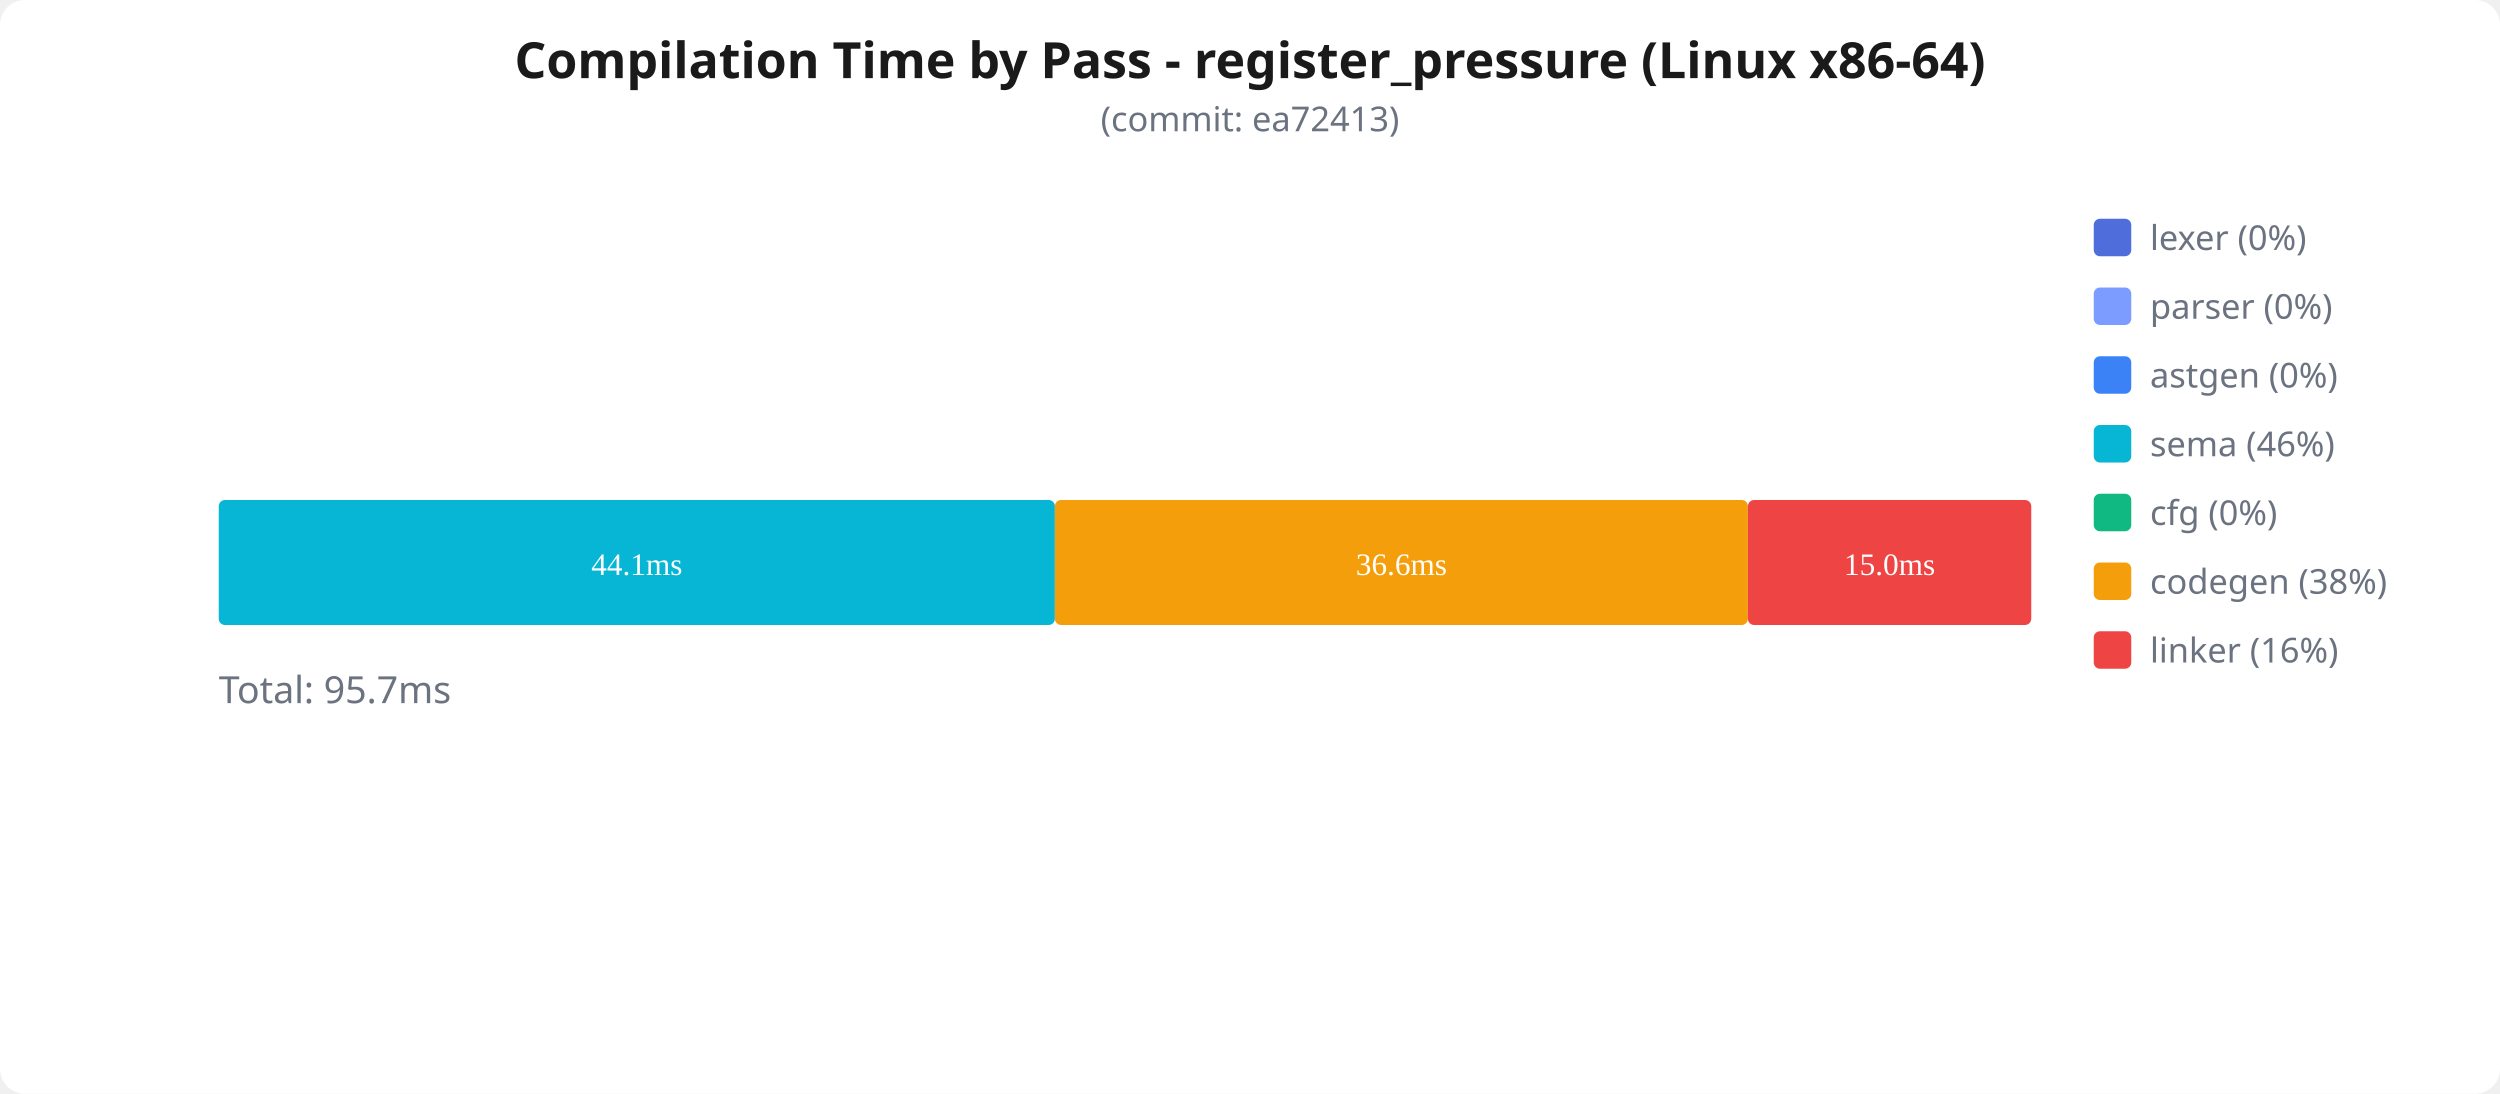
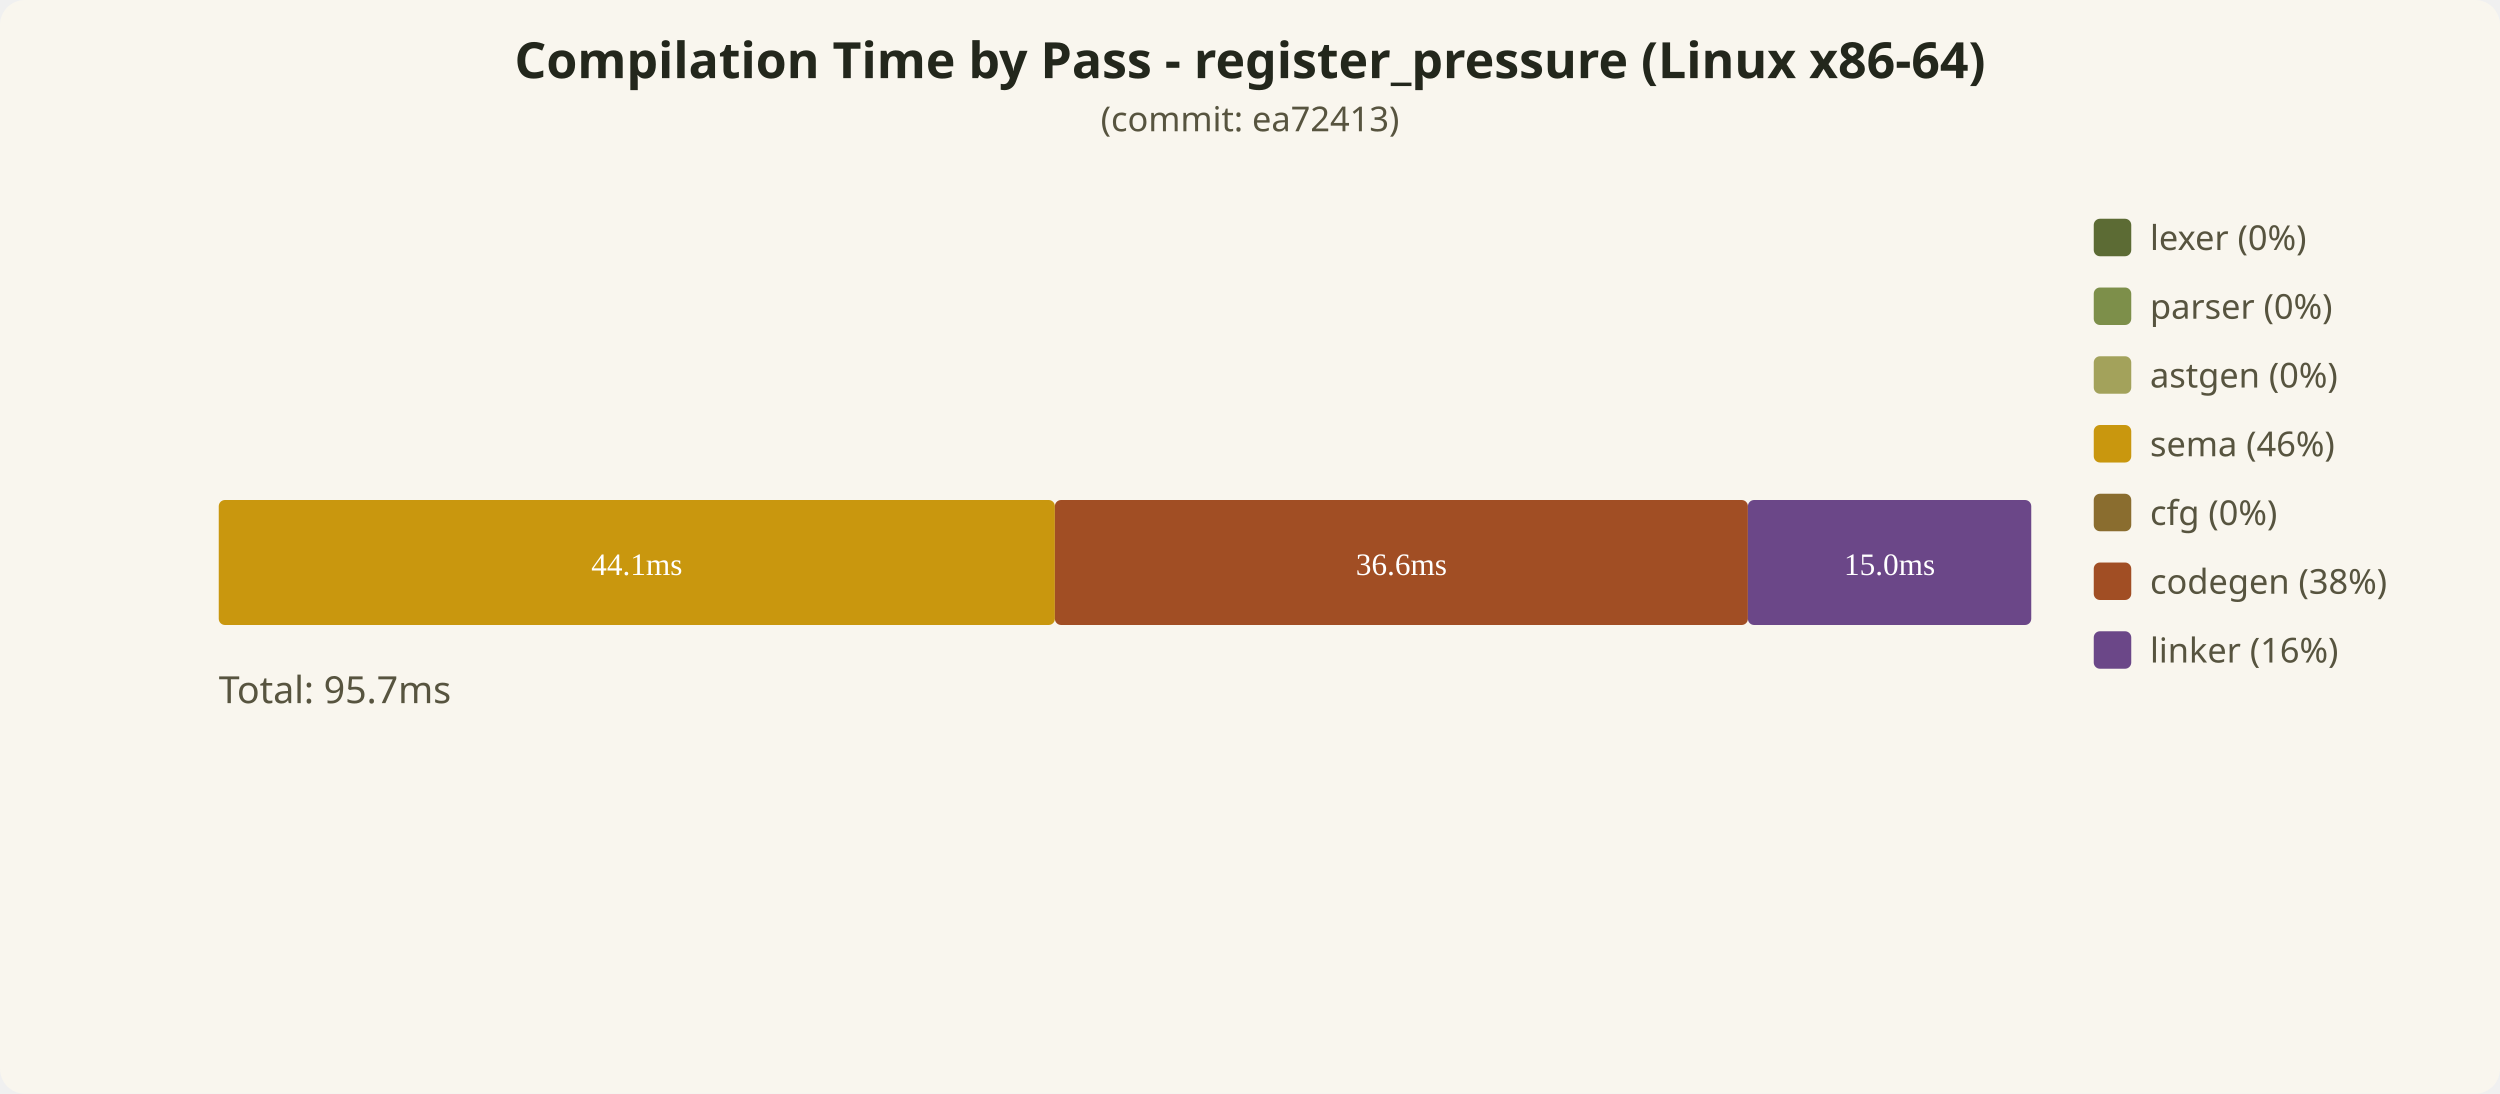
<svg xmlns="http://www.w3.org/2000/svg" viewBox="0 0 800 350" class="benchmark-chart">
  <style>
-     .chart-bg { fill: var(--chart-bg, #ffffff); }
-     .chart-text { fill: var(--chart-text, #6b7280); font-family: system-ui, sans-serif; }
-     .chart-title { fill: var(--chart-title, #1a1a1a); font-family: system-ui, sans-serif; font-weight: 600; }
-     .chart-grid { stroke: var(--chart-grid, #e5e7eb); stroke-width: 1; }
-     .chart-axis { stroke: var(--chart-axis, #9ca3af); stroke-width: 1; }
+     .chart-bg { fill: var(--chart-bg, #f9f6ee); }
+     .chart-text { fill: var(--chart-text, #57543f); font-family: system-ui, sans-serif; }
+     .chart-title { fill: var(--chart-title, #23271c); font-family: system-ui, sans-serif; font-weight: 600; }
+     .chart-grid { stroke: var(--chart-grid, #d3cab0); stroke-width: 1; }
+     .chart-axis { stroke: var(--chart-axis, #8a8468); stroke-width: 1; }
    @media (prefers-color-scheme: dark) {
      .chart-bg { fill: #1a1a1a; }
      .chart-text { fill: #9ca3af; }
      .chart-title { fill: #f0f0f0; }
      .chart-grid { stroke: #2e2e2e; }
      .chart-axis { stroke: #4b5563; }
    }
  </style>
  <rect class="chart-bg" width="800" height="350" rx="8" />
  <text class="chart-title" x="400.0" y="25" text-anchor="middle" font-size="16">Compilation Time by Pass - register_pressure (Linux x86-64)</text>
  <text class="chart-text" x="400.0" y="42" text-anchor="middle" font-size="11">(commit: ea72413)</text>
-   <rect x="70" y="160.0" width="267.562" height="40" fill="#06b6d4" rx="2" />
+   <rect x="70" y="160.0" width="267.562" height="40" fill="#c9970e" rx="2" />
  <text x="203.781" y="184.0" text-anchor="middle" font-size="10" fill="white">44.1ms</text>
-   <rect x="337.562" y="160.0" width="221.765" height="40" fill="#f59e0b" rx="2" />
+   <rect x="337.562" y="160.0" width="221.765" height="40" fill="#a14e24" rx="2" />
  <text x="448.445" y="184.0" text-anchor="middle" font-size="10" fill="white">36.6ms</text>
-   <rect x="559.328" y="160.0" width="90.672" height="40" fill="#ef4444" rx="2" />
+   <rect x="559.328" y="160.0" width="90.672" height="40" fill="#6b4788" rx="2" />
  <text x="604.664" y="184.0" text-anchor="middle" font-size="10" fill="white">15.0ms</text>
-   <rect x="670" y="70" width="12" height="12" fill="#4f6ddb" rx="2" />
+   <rect x="670" y="70" width="12" height="12" fill="#5c6b34" rx="2" />
  <text class="chart-text" x="688" y="80" font-size="11">lexer (0%)</text>
-   <rect x="670" y="92" width="12" height="12" fill="#7c9dff" rx="2" />
+   <rect x="670" y="92" width="12" height="12" fill="#7d8f4a" rx="2" />
  <text class="chart-text" x="688" y="102" font-size="11">parser (0%)</text>
-   <rect x="670" y="114" width="12" height="12" fill="#3b82f6" rx="2" />
+   <rect x="670" y="114" width="12" height="12" fill="#a3a25b" rx="2" />
  <text class="chart-text" x="688" y="124" font-size="11">astgen (0%)</text>
-   <rect x="670" y="136" width="12" height="12" fill="#06b6d4" rx="2" />
+   <rect x="670" y="136" width="12" height="12" fill="#c9970e" rx="2" />
  <text class="chart-text" x="688" y="146" font-size="11">sema (46%)</text>
-   <rect x="670" y="158" width="12" height="12" fill="#10b981" rx="2" />
+   <rect x="670" y="158" width="12" height="12" fill="#8a6d2f" rx="2" />
  <text class="chart-text" x="688" y="168" font-size="11">cfg (0%)</text>
-   <rect x="670" y="180" width="12" height="12" fill="#f59e0b" rx="2" />
+   <rect x="670" y="180" width="12" height="12" fill="#a14e24" rx="2" />
  <text class="chart-text" x="688" y="190" font-size="11">codegen (38%)</text>
-   <rect x="670" y="202" width="12" height="12" fill="#ef4444" rx="2" />
+   <rect x="670" y="202" width="12" height="12" fill="#6b4788" rx="2" />
  <text class="chart-text" x="688" y="212" font-size="11">linker (16%)</text>
  <text class="chart-text" x="70" y="225.0" font-size="12">Total: 95.7ms</text>
</svg>
